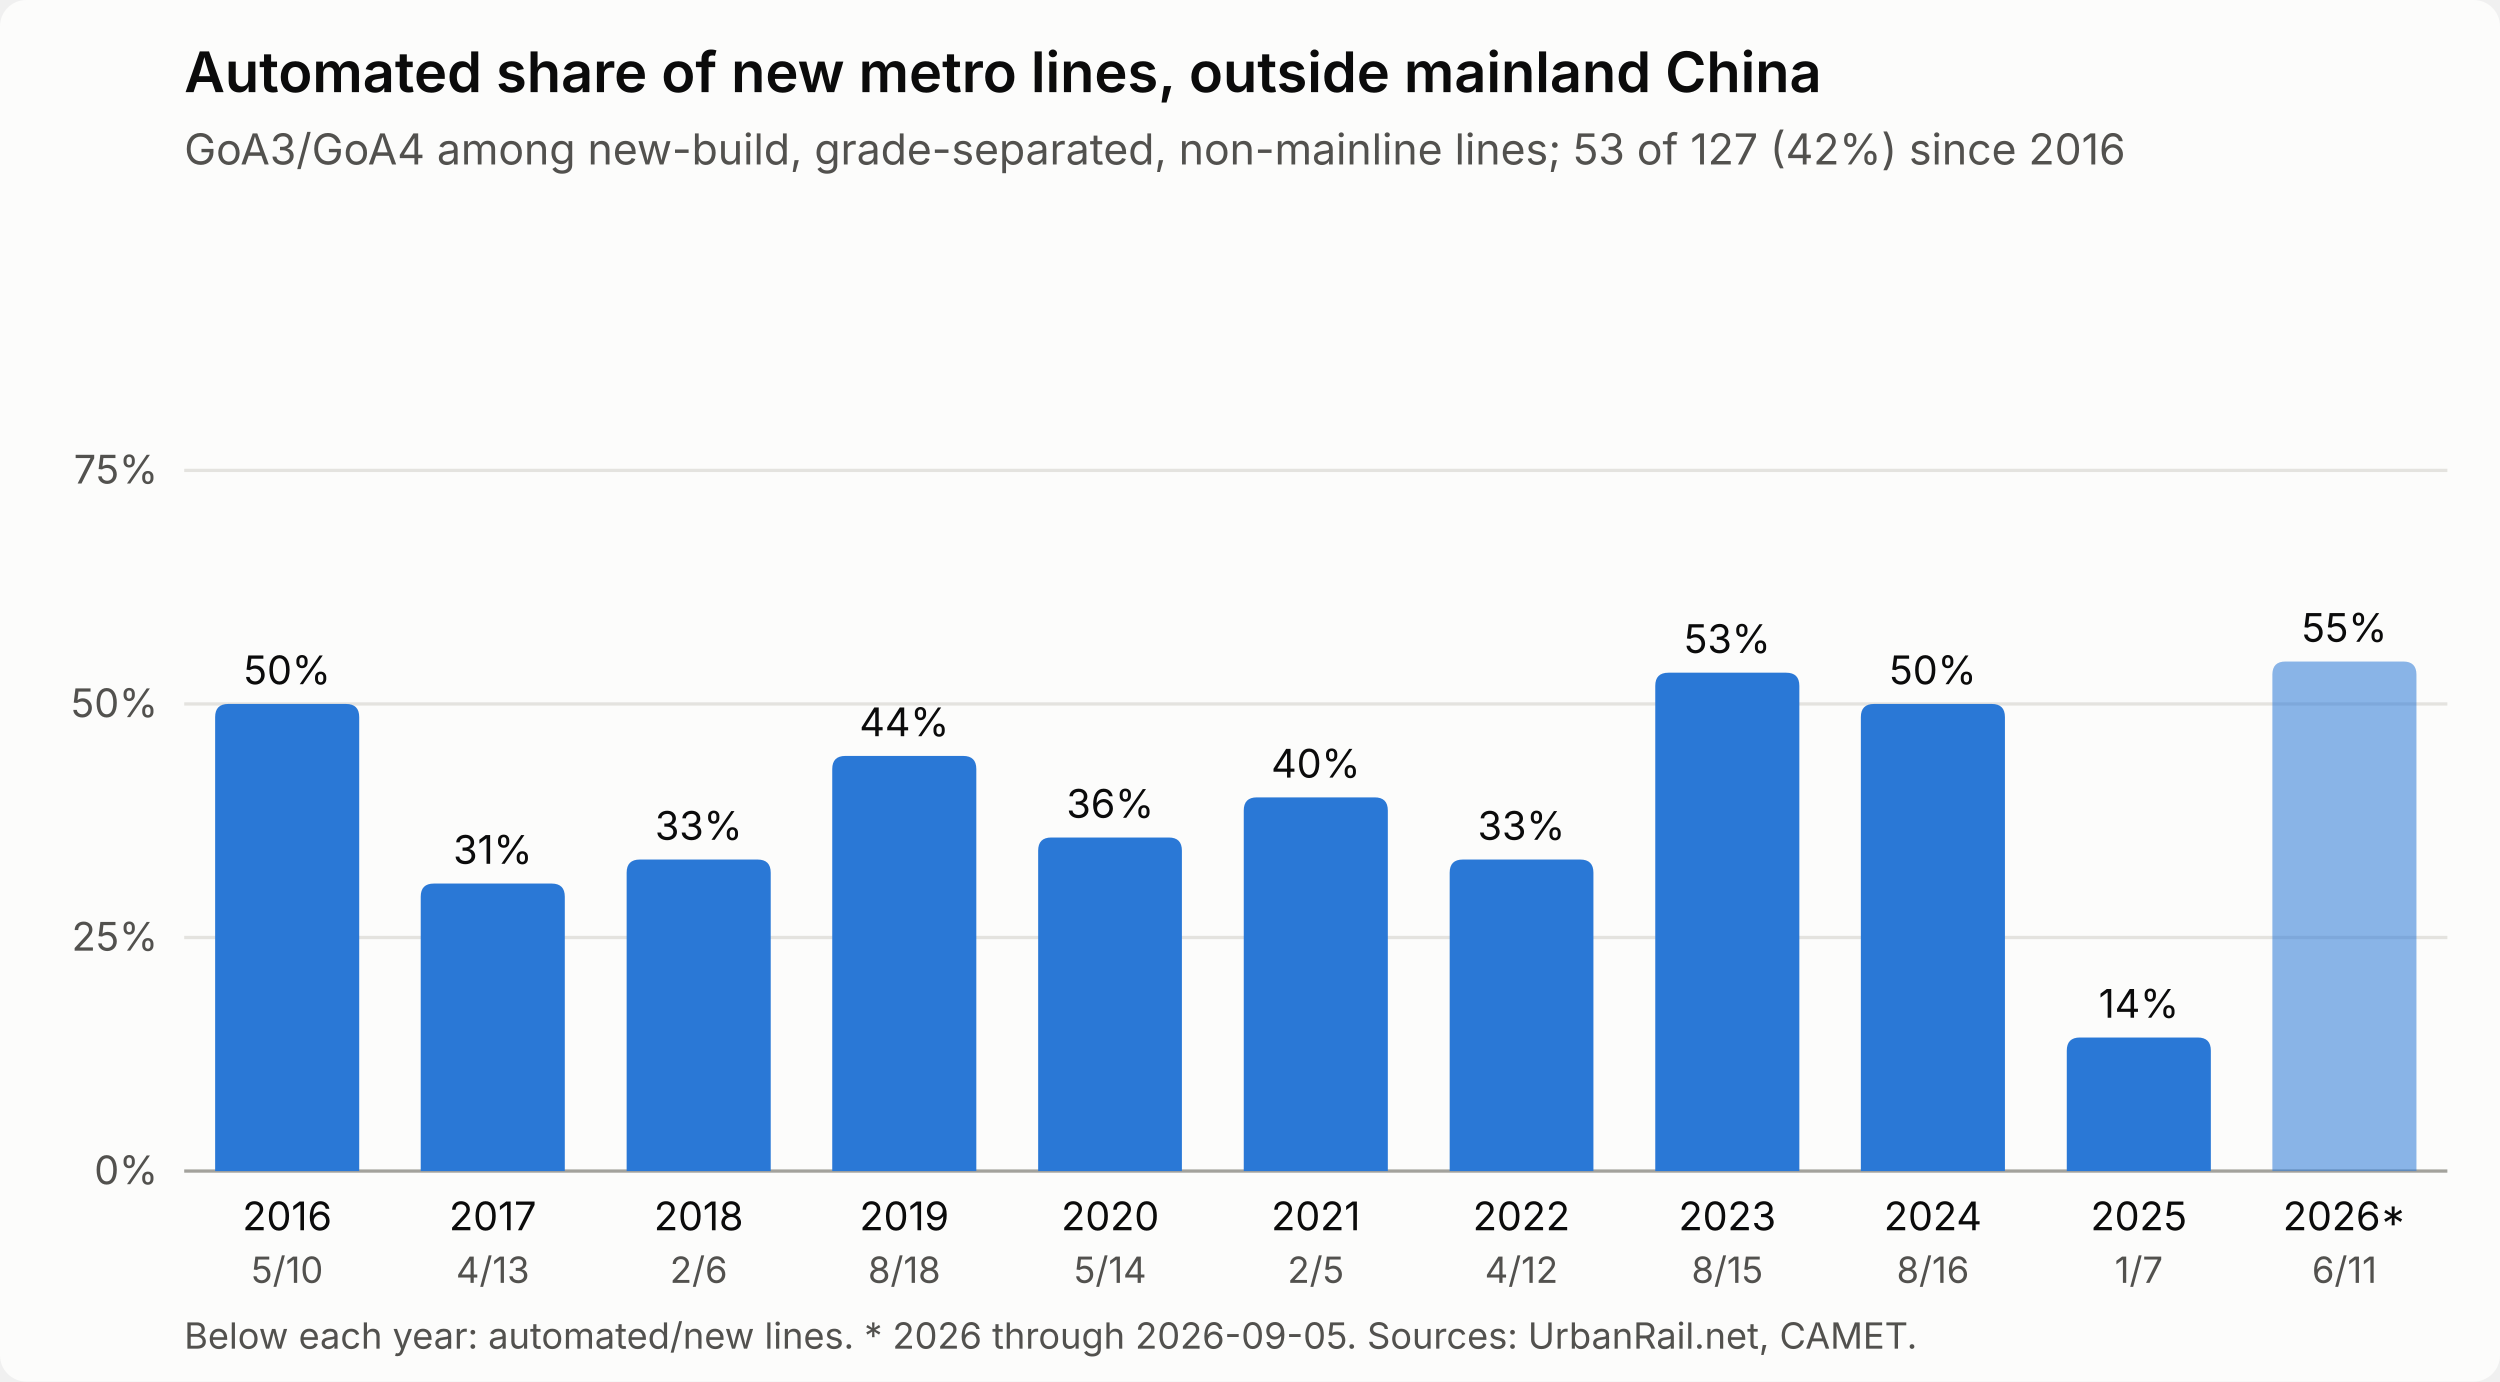
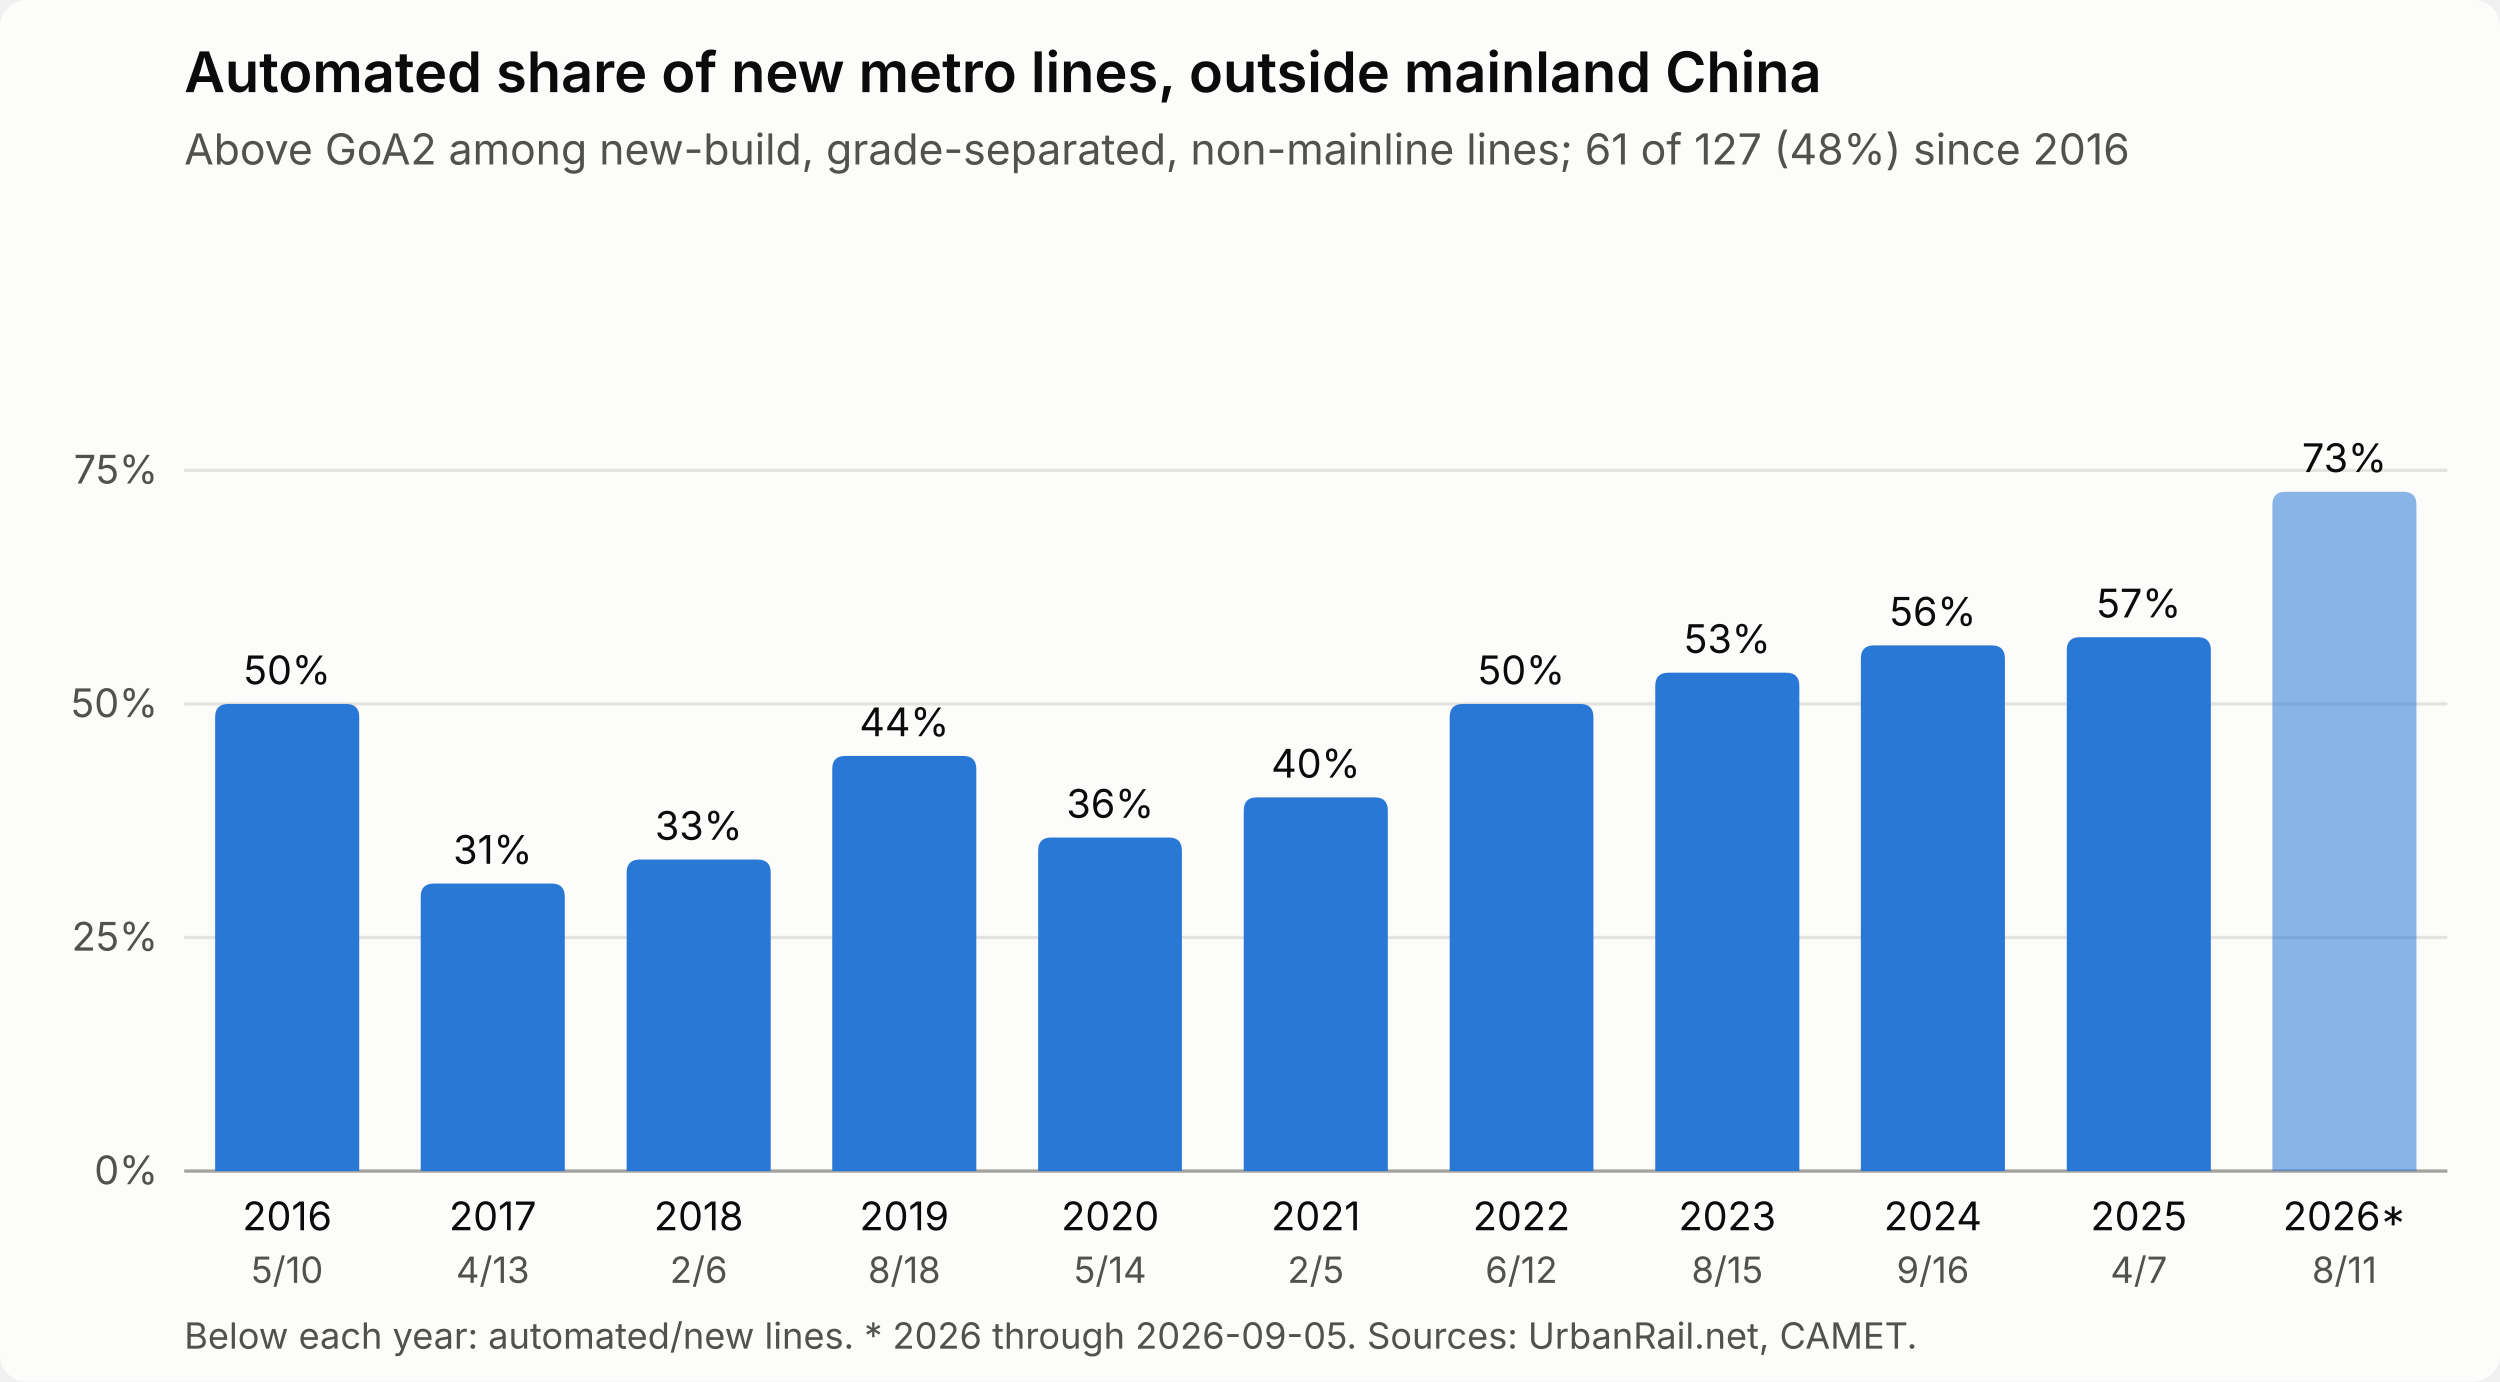
<svg xmlns="http://www.w3.org/2000/svg" viewBox="0 0 760 420" width="760" height="420" role="img" aria-labelledby="t d" font-family="system-ui, -apple-system, Segoe UI, sans-serif">
  <style>
.bg{fill:#fcfcfb}.bar{fill:#2a78d6}.bar.partial{fill-opacity:.55}
.grid{stroke:#e4e3df;stroke-width:1}.axis{stroke:#a3a29c;stroke-width:1}
.t1{fill:#0b0b0b}.t2{fill:#52514e}
@media (prefers-color-scheme: dark){
.bg{fill:#1a1a19}.bar{fill:#3987e5}.grid{stroke:#2e2e2c}.axis{stroke:#5d5c57}
.t1{fill:#ffffff}.t2{fill:#c3c2b7}}
</style>
  <rect class="bg" width="760" height="420" rx="8" />
  <text class="t1" x="56" y="28" font-size="17" font-weight="600">Automated share of new metro lines, outside mainland China</text>
-   <text class="t2" x="56" y="50" font-size="13">GoA3/GoA4 among new-build, grade-separated, non-mainline lines; 53 of 127 (42%) since 2016</text>
+   <text class="t2" x="56" y="50" font-size="13">Above GoA2 among new-build, grade-separated, non-mainline lines; 61 of 127 (48%) since 2016</text>
  <line class="axis" x1="56" x2="744" y1="356.0" y2="356.0" />
  <text class="t2" x="48" y="360.0" font-size="12" text-anchor="end">0%</text>
  <line class="grid" x1="56" x2="744" y1="285.0" y2="285.0" />
  <text class="t2" x="48" y="289.0" font-size="12" text-anchor="end">25%</text>
  <line class="grid" x1="56" x2="744" y1="214.0" y2="214.0" />
  <text class="t2" x="48" y="218.0" font-size="12" text-anchor="end">50%</text>
  <line class="grid" x1="56" x2="744" y1="143.0" y2="143.0" />
  <text class="t2" x="48" y="147.0" font-size="12" text-anchor="end">75%</text>
  <g>
    <rect x="56.0" y="72" width="62.5" height="284" fill="transparent" />
    <path class="bar" d="M65.4,356.0 V218.0 Q65.4,214.0 69.4,214.0 H105.2 Q109.2,214.0 109.2,218.0 V356.0 Z" />
    <text class="t1" x="87.3" y="208.0" font-size="12" text-anchor="middle">50%</text>
  </g>
  <text class="t1" x="87.3" y="374.0" font-size="12" text-anchor="middle">2016</text>
  <text class="t2" x="87.3" y="390.0" font-size="11" text-anchor="middle">5/10</text>
  <g>
    <rect x="118.5" y="72" width="62.5" height="284" fill="transparent" />
    <path class="bar" d="M127.9,356.0 V272.6 Q127.9,268.6 131.9,268.6 H167.7 Q171.7,268.6 171.7,272.6 V356.0 Z" />
    <text class="t1" x="149.8" y="262.6" font-size="12" text-anchor="middle">31%</text>
  </g>
  <text class="t1" x="149.8" y="374.0" font-size="12" text-anchor="middle">2017</text>
  <text class="t2" x="149.8" y="390.0" font-size="11" text-anchor="middle">4/13</text>
  <g>
    <rect x="181.1" y="72" width="62.5" height="284" fill="transparent" />
    <path class="bar" d="M190.5,356.0 V265.3 Q190.5,261.3 194.5,261.3 H230.3 Q234.3,261.3 234.3,265.3 V356.0 Z" />
    <text class="t1" x="212.4" y="255.3" font-size="12" text-anchor="middle">33%</text>
  </g>
  <text class="t1" x="212.4" y="374.0" font-size="12" text-anchor="middle">2018</text>
  <text class="t2" x="212.4" y="390.0" font-size="11" text-anchor="middle">2/6</text>
  <g>
    <rect x="243.6" y="72" width="62.5" height="284" fill="transparent" />
    <path class="bar" d="M253.0,356.0 V233.8 Q253.0,229.8 257.0,229.8 H292.8 Q296.8,229.8 296.8,233.8 V356.0 Z" />
    <text class="t1" x="274.9" y="223.8" font-size="12" text-anchor="middle">44%</text>
  </g>
  <text class="t1" x="274.9" y="374.0" font-size="12" text-anchor="middle">2019</text>
  <text class="t2" x="274.9" y="390.0" font-size="11" text-anchor="middle">8/18</text>
  <g>
    <rect x="306.2" y="72" width="62.5" height="284" fill="transparent" />
    <path class="bar" d="M315.6,356.0 V258.6 Q315.6,254.6 319.6,254.6 H355.3 Q359.3,254.6 359.3,258.6 V356.0 Z" />
    <text class="t1" x="337.5" y="248.6" font-size="12" text-anchor="middle">36%</text>
  </g>
  <text class="t1" x="337.5" y="374.0" font-size="12" text-anchor="middle">2020</text>
  <text class="t2" x="337.5" y="390.0" font-size="11" text-anchor="middle">5/14</text>
  <g>
    <rect x="368.7" y="72" width="62.5" height="284" fill="transparent" />
    <path class="bar" d="M378.1,356.0 V246.4 Q378.1,242.4 382.1,242.4 H417.9 Q421.9,242.4 421.9,246.4 V356.0 Z" />
    <text class="t1" x="400.0" y="236.4" font-size="12" text-anchor="middle">40%</text>
  </g>
  <text class="t1" x="400.0" y="374.0" font-size="12" text-anchor="middle">2021</text>
  <text class="t2" x="400.0" y="390.0" font-size="11" text-anchor="middle">2/5</text>
  <g>
    <rect x="431.3" y="72" width="62.5" height="284" fill="transparent" />
-     <path class="bar" d="M440.7,356.0 V265.3 Q440.7,261.3 444.7,261.3 H480.4 Q484.4,261.3 484.4,265.3 V356.0 Z" />
-     <text class="t1" x="462.5" y="255.3" font-size="12" text-anchor="middle">33%</text>
+     <path class="bar" d="M440.7,356.0 V218.0 Q440.7,214.0 444.7,214.0 H480.4 Q484.4,214.0 484.4,218.0 V356.0 Z" />
+     <text class="t1" x="462.5" y="208.0" font-size="12" text-anchor="middle">50%</text>
  </g>
  <text class="t1" x="462.5" y="374.0" font-size="12" text-anchor="middle">2022</text>
-   <text class="t2" x="462.5" y="390.0" font-size="11" text-anchor="middle">4/12</text>
+   <text class="t2" x="462.5" y="390.0" font-size="11" text-anchor="middle">6/12</text>
  <g>
    <rect x="493.8" y="72" width="62.5" height="284" fill="transparent" />
    <path class="bar" d="M503.2,356.0 V208.5 Q503.2,204.5 507.2,204.5 H543.0 Q547.0,204.5 547.0,208.5 V356.0 Z" />
    <text class="t1" x="525.1" y="198.5" font-size="12" text-anchor="middle">53%</text>
  </g>
  <text class="t1" x="525.1" y="374.0" font-size="12" text-anchor="middle">2023</text>
  <text class="t2" x="525.1" y="390.0" font-size="11" text-anchor="middle">8/15</text>
  <g>
    <rect x="556.4" y="72" width="62.5" height="284" fill="transparent" />
-     <path class="bar" d="M565.7,356.0 V218.0 Q565.7,214.0 569.7,214.0 H605.5 Q609.5,214.0 609.5,218.0 V356.0 Z" />
-     <text class="t1" x="587.6" y="208.0" font-size="12" text-anchor="middle">50%</text>
+     <path class="bar" d="M565.7,356.0 V200.2 Q565.7,196.2 569.7,196.2 H605.5 Q609.5,196.2 609.5,200.2 V356.0 Z" />
+     <text class="t1" x="587.6" y="190.2" font-size="12" text-anchor="middle">56%</text>
  </g>
  <text class="t1" x="587.6" y="374.0" font-size="12" text-anchor="middle">2024</text>
-   <text class="t2" x="587.6" y="390.0" font-size="11" text-anchor="middle">8/16</text>
+   <text class="t2" x="587.6" y="390.0" font-size="11" text-anchor="middle">9/16</text>
  <g>
    <rect x="618.9" y="72" width="62.5" height="284" fill="transparent" />
-     <path class="bar" d="M628.3,356.0 V319.4 Q628.3,315.4 632.3,315.4 H668.1 Q672.1,315.4 672.1,319.4 V356.0 Z" />
-     <text class="t1" x="650.2" y="309.4" font-size="12" text-anchor="middle">14%</text>
+     <path class="bar" d="M628.3,356.0 V197.7 Q628.3,193.7 632.3,193.7 H668.1 Q672.1,193.7 672.1,197.7 V356.0 Z" />
+     <text class="t1" x="650.2" y="187.7" font-size="12" text-anchor="middle">57%</text>
  </g>
  <text class="t1" x="650.2" y="374.0" font-size="12" text-anchor="middle">2025</text>
-   <text class="t2" x="650.2" y="390.0" font-size="11" text-anchor="middle">1/7</text>
+   <text class="t2" x="650.2" y="390.0" font-size="11" text-anchor="middle">4/7</text>
  <g>
    <rect x="681.5" y="72" width="62.5" height="284" fill="transparent" />
-     <path class="bar partial" d="M690.8,356.0 V205.1 Q690.8,201.1 694.8,201.1 H730.6 Q734.6,201.1 734.6,205.1 V356.0 Z" />
-     <text class="t1" x="712.7" y="195.1" font-size="12" text-anchor="middle">55%</text>
+     <path class="bar partial" d="M690.8,356.0 V153.5 Q690.8,149.5 694.8,149.5 H730.6 Q734.6,149.5 734.6,153.5 V356.0 Z" />
+     <text class="t1" x="712.7" y="143.5" font-size="12" text-anchor="middle">73%</text>
  </g>
  <text class="t1" x="712.7" y="374.0" font-size="12" text-anchor="middle">2026*</text>
-   <text class="t2" x="712.7" y="390.0" font-size="11" text-anchor="middle">6/11</text>
+   <text class="t2" x="712.7" y="390.0" font-size="11" text-anchor="middle">8/11</text>
  <text class="t2" x="56" y="410" font-size="11">Below each year: automated/new lines. * 2026 through 2026-09-05. Sources: UrbanRail.net, CAMET.</text>
</svg>
